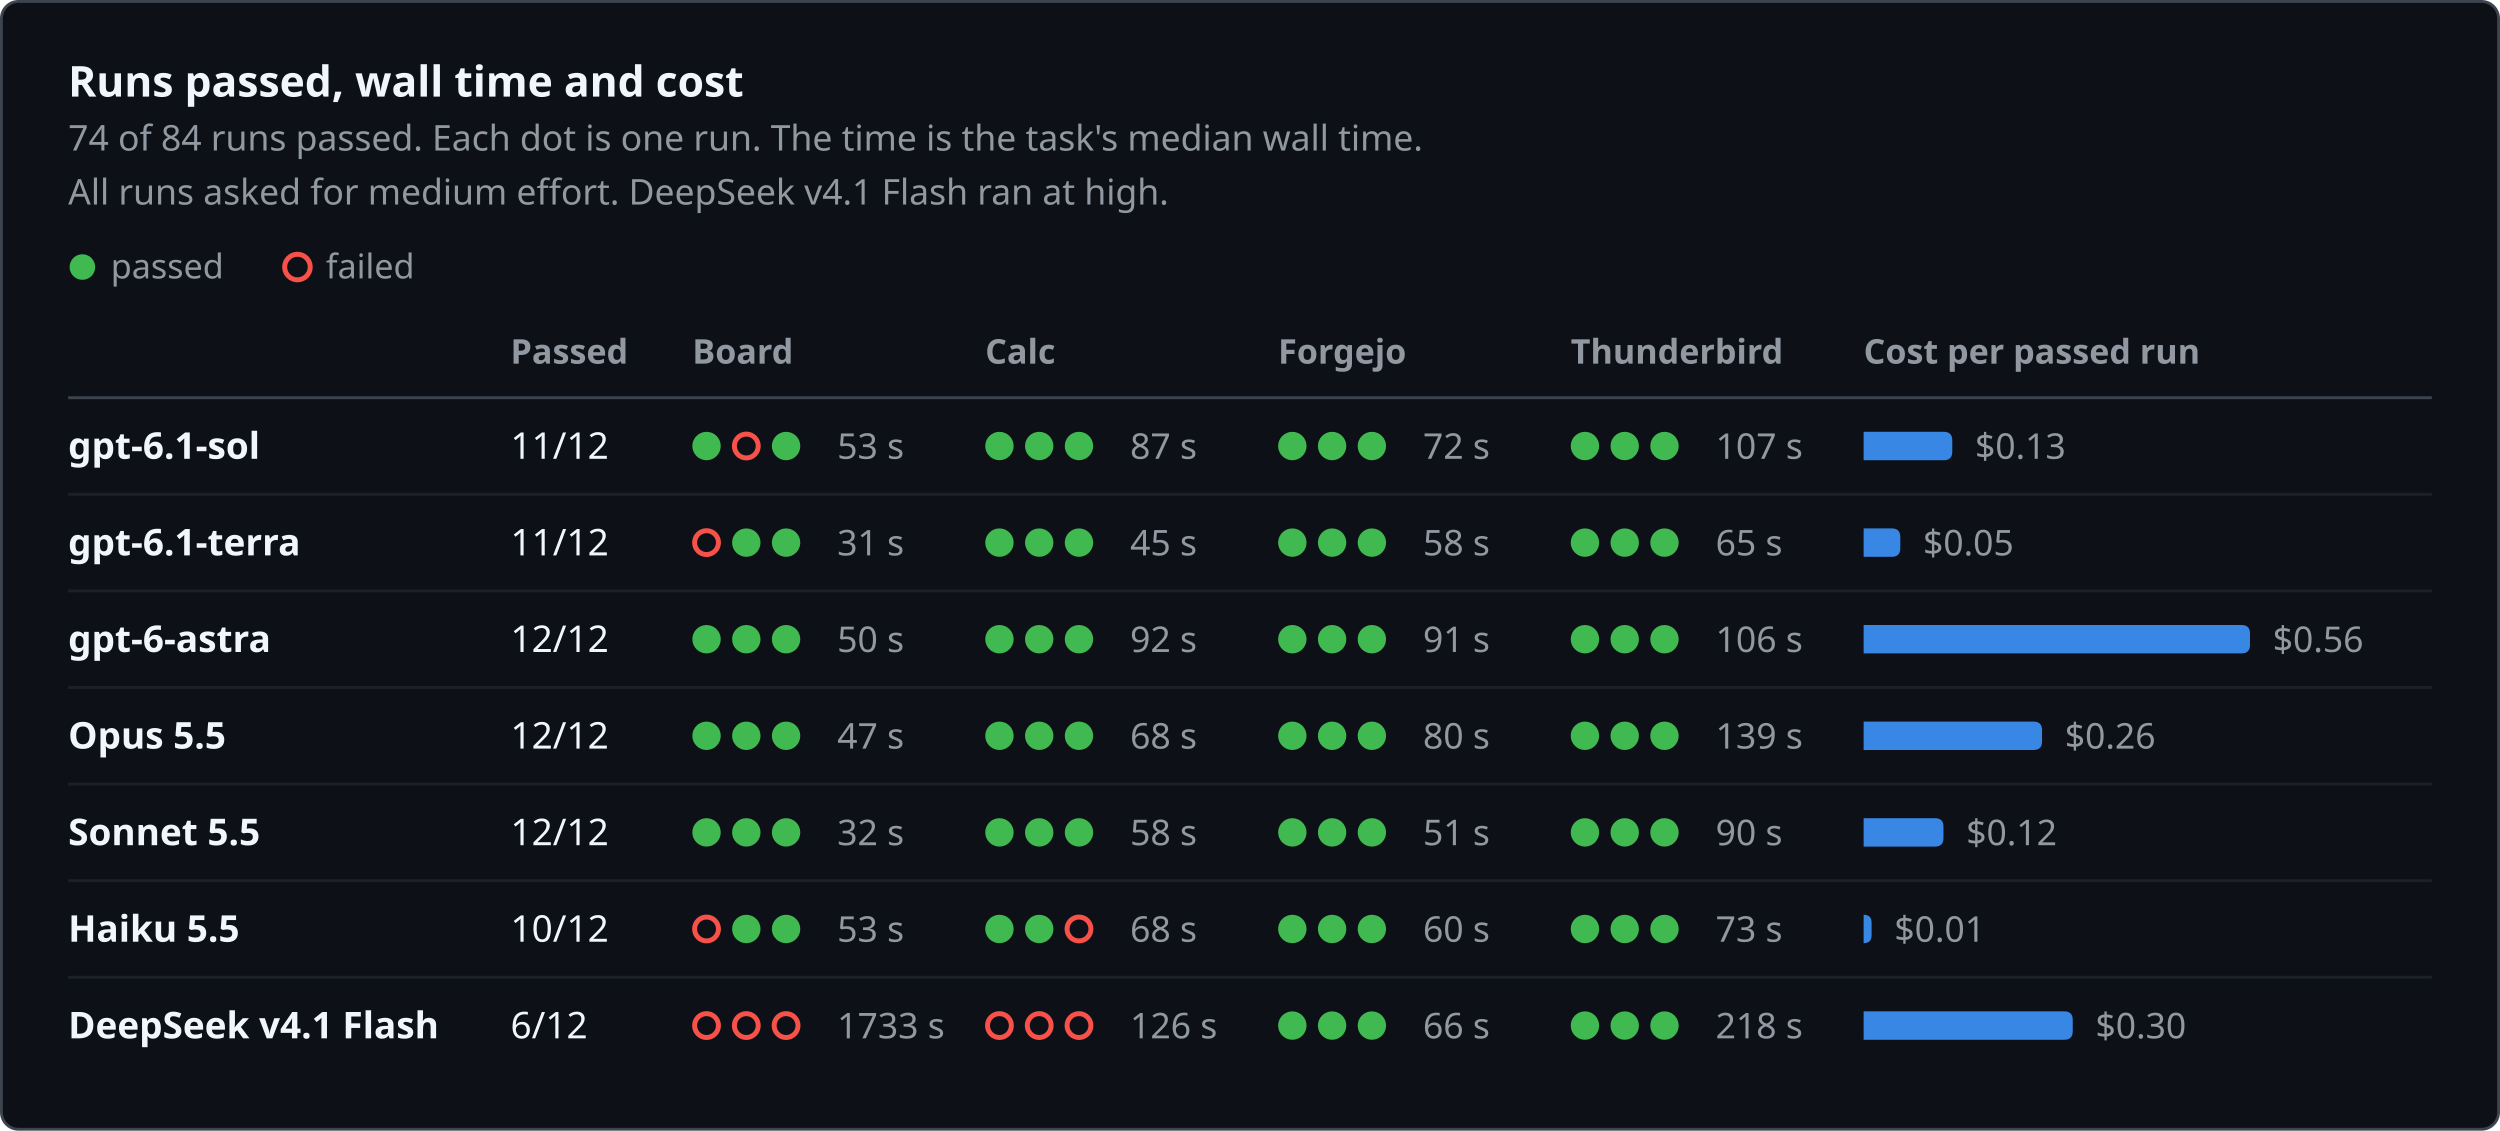
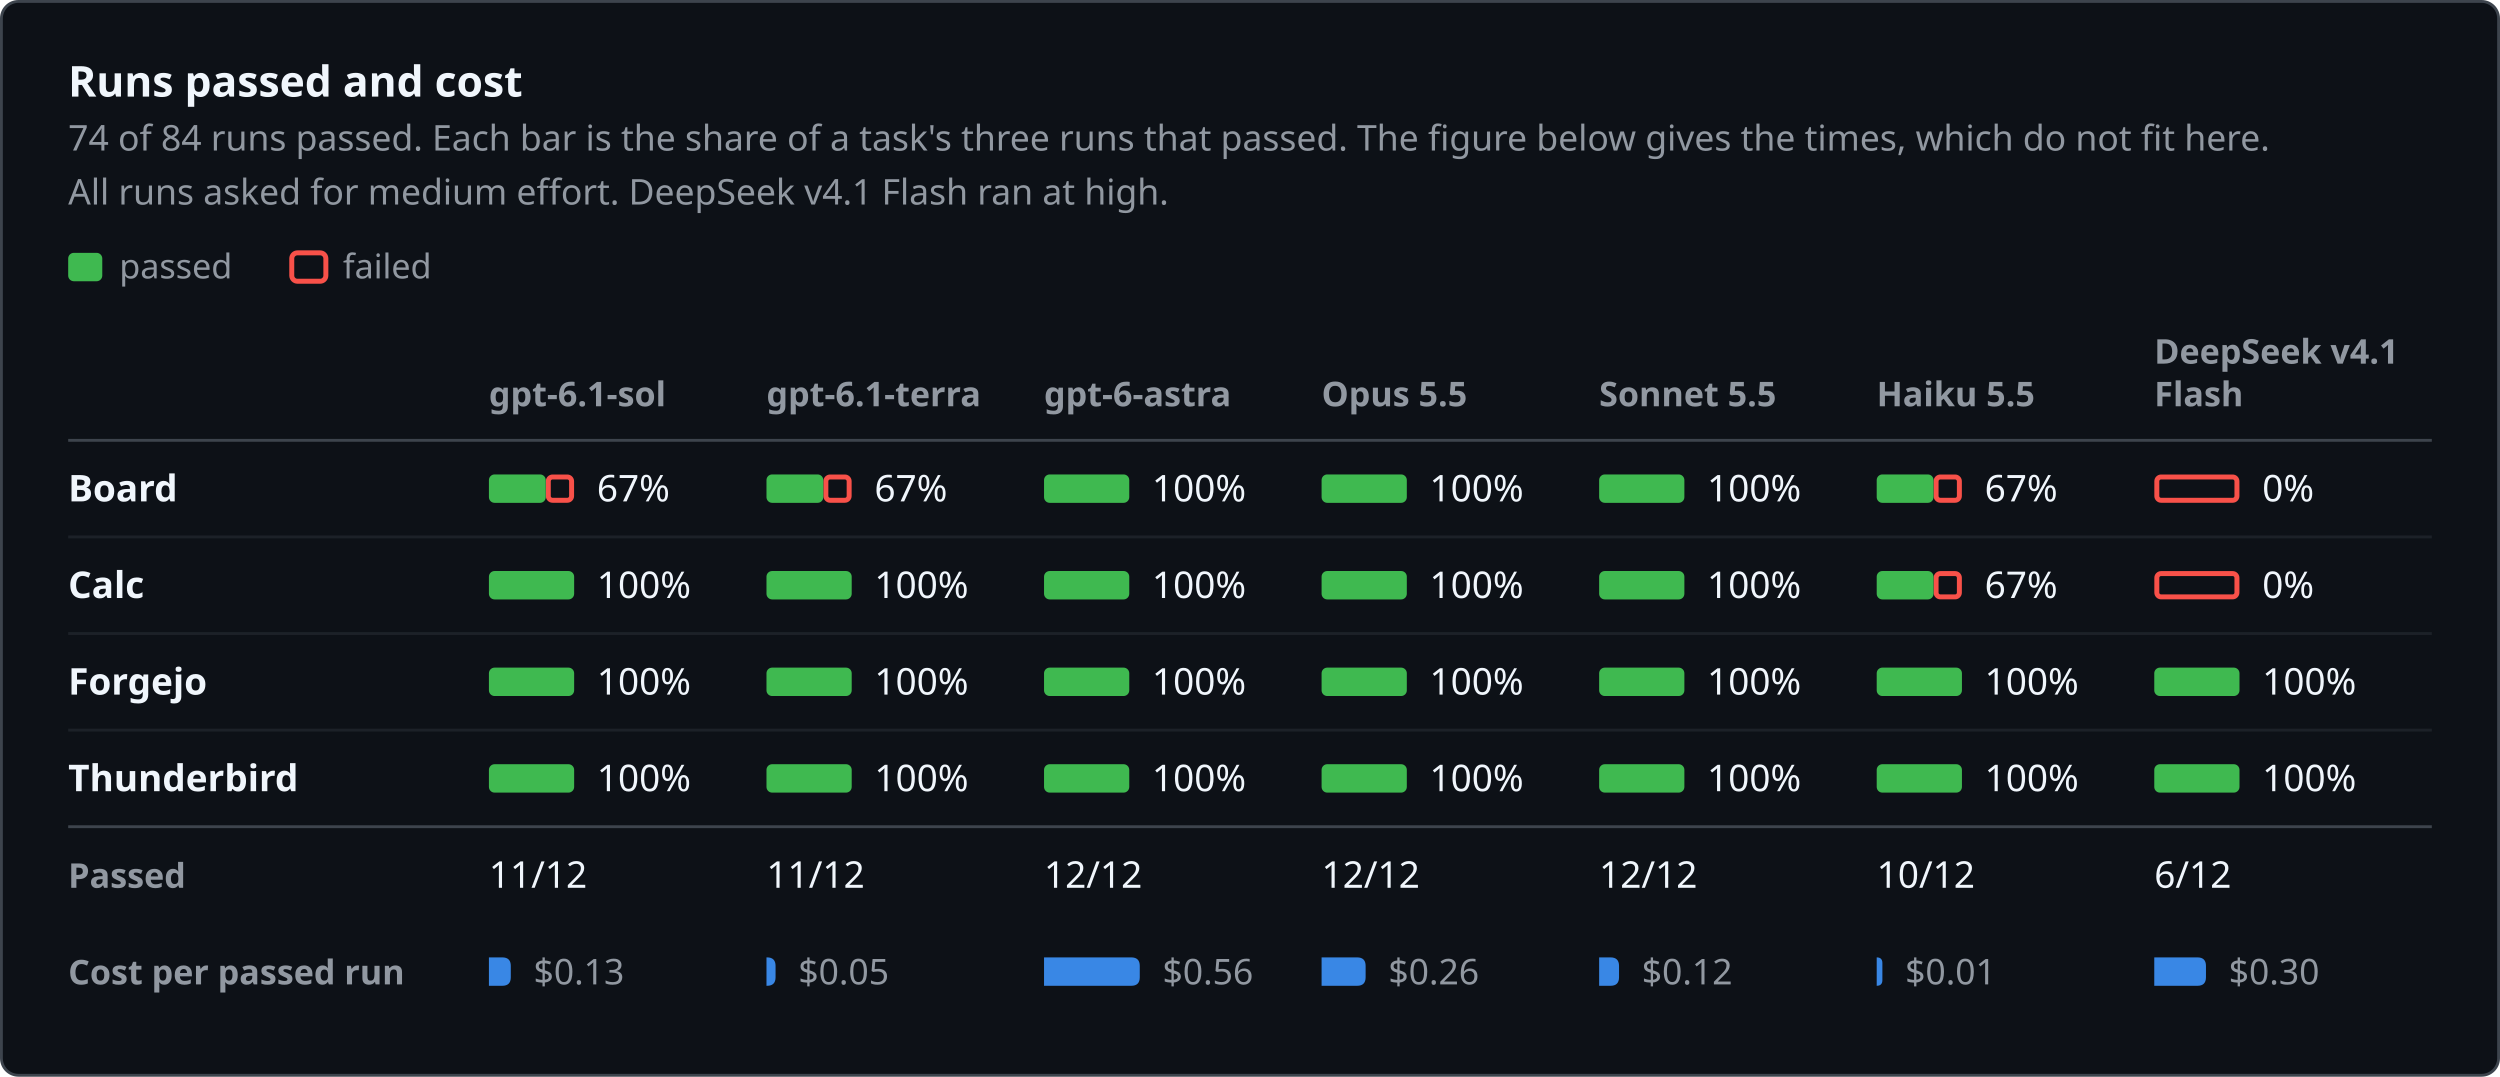
- <svg xmlns="http://www.w3.org/2000/svg" width="880" height="398" viewBox="0 0 880 398" role="img" aria-label="Runs passed, wall time and cost. 74 of 84 runs passed. A row per agent shows its runs of each task, their median wall time and the cost per passed run.">
+ <svg xmlns="http://www.w3.org/2000/svg" width="880" height="379" viewBox="0 0 880 379" role="img" aria-label="Runs passed and cost. 74 of 84 runs passed. A row per task shows the share of each agent's runs of it that passed, and the rows below each agent's runs passed and cost per passed run.">
  <style>text{font-family:-apple-system, BlinkMacSystemFont, "Segoe UI", "Noto Sans", Helvetica, Arial, sans-serif;font-variant-numeric:tabular-nums}.t{fill:#f0f6fc}.t2{fill:#9198a1}.m{fill:#7d8590}.bg{fill:#0d1117;stroke:#3d444d}.grid{stroke:#1c2128;stroke-width:1}.axis{stroke:#3d444d;stroke-width:1}.tools{fill:#3987e5}.out{fill:#454c56}.dot{fill:#d1d7e0;stroke:#0d1117;stroke-width:1.5}.miss{fill:#0d1117;stroke:#f85149;stroke-width:1.75}.pass{fill:#3fb950}.fail{fill:#0d1117;stroke:#f85149;stroke-width:1.75}.cut{stroke:#0d1117;stroke-width:2}.s0{fill:#3987e5}.s1{fill:#d95926}.s2{fill:#199e70}.s3{fill:#c98500}.s4{fill:#d55181}.s5{fill:#008300}.s6{fill:#9085e9}.s7{fill:#e66767}</style>
-   <rect x="0.5" y="0.5" width="879" height="397" rx="6" class="bg" />
-   <text x="24" y="34" class="t" font-size="15" font-weight="600">Runs passed, wall time and cost</text>
-   <text x="24" y="53" class="t2" font-size="12.5">74 of 84 runs passed. Each dot is one run. The time is the task's median wall time.</text>
+   <rect x="0.5" y="0.5" width="879" height="378" rx="6" class="bg" />
+   <text x="24" y="34" class="t" font-size="15" font-weight="600">Runs passed and cost</text>
+   <text x="24" y="53" class="t2" font-size="12.5">74 of 84 runs passed. Each bar is the share of a task's three runs that passed. The figure below gives the times, which do not fit here.</text>
  <text x="24" y="72" class="t2" font-size="12.5">All runs asked for medium effort. DeepSeek v4.1 Flash ran at high.</text>
-   <circle cx="29" cy="94" r="4.5" class="pass" />
-   <text x="39" y="98" class="t2" font-size="12">passed</text>
-   <circle cx="104.7" cy="94" r="4.5" class="fail" />
-   <text x="114.7" y="98" class="t2" font-size="12">failed</text>
-   <text x="179.7" y="128" class="t2" font-size="12" font-weight="600">Passed</text>
-   <text x="243.7" y="128" class="t2" font-size="12" font-weight="600">Board</text>
-   <text x="346.8" y="128" class="t2" font-size="12" font-weight="600">Calc</text>
-   <text x="449.9" y="128" class="t2" font-size="12" font-weight="600">Forgejo</text>
-   <text x="552.9" y="128" class="t2" font-size="12" font-weight="600">Thunderbird</text>
-   <text x="656" y="128" class="t2" font-size="12" font-weight="600">Cost per passed run</text>
-   <line x1="24" y1="140" x2="856" y2="140" class="axis" />
-   <text x="24" y="161.5" class="t" font-size="13" font-weight="600">gpt-6.1-sol</text>
-   <text x="179.7" y="161.5" class="t" font-size="13">11/12</text>
-   <circle cx="248.7" cy="157" r="5" class="pass" />
-   <circle cx="262.7" cy="157" r="4.2" class="fail" />
-   <circle cx="276.7" cy="157" r="5" class="pass" />
-   <text x="294.7" y="161.5" class="t2" font-size="12.5">53 s</text>
-   <circle cx="351.8" cy="157" r="5" class="pass" />
-   <circle cx="365.8" cy="157" r="5" class="pass" />
-   <circle cx="379.8" cy="157" r="5" class="pass" />
-   <text x="397.8" y="161.5" class="t2" font-size="12.5">87 s</text>
-   <circle cx="454.9" cy="157" r="5" class="pass" />
-   <circle cx="468.9" cy="157" r="5" class="pass" />
-   <circle cx="482.9" cy="157" r="5" class="pass" />
-   <text x="500.9" y="161.5" class="t2" font-size="12.5">72 s</text>
-   <circle cx="557.9" cy="157" r="5" class="pass" />
-   <circle cx="571.9" cy="157" r="5" class="pass" />
-   <circle cx="585.9" cy="157" r="5" class="pass" />
-   <text x="603.9" y="161.5" class="t2" font-size="12.5">107 s</text>
-   <path d="M656 152H684.2Q687.2 152 687.2 155V159Q687.2 162 684.2 162H656Z" class="tools" />
-   <text x="695.2" y="161.5" class="t2" font-size="12.5">$0.13</text>
-   <line x1="24" y1="174" x2="856" y2="174" class="grid" />
-   <text x="24" y="195.5" class="t" font-size="13" font-weight="600">gpt-6.1-terra</text>
-   <text x="179.7" y="195.5" class="t" font-size="13">11/12</text>
-   <circle cx="248.7" cy="191" r="4.2" class="fail" />
-   <circle cx="262.7" cy="191" r="5" class="pass" />
-   <circle cx="276.7" cy="191" r="5" class="pass" />
-   <text x="294.7" y="195.5" class="t2" font-size="12.5">31 s</text>
-   <circle cx="351.8" cy="191" r="5" class="pass" />
-   <circle cx="365.8" cy="191" r="5" class="pass" />
-   <circle cx="379.8" cy="191" r="5" class="pass" />
-   <text x="397.8" y="195.5" class="t2" font-size="12.5">45 s</text>
-   <circle cx="454.9" cy="191" r="5" class="pass" />
-   <circle cx="468.9" cy="191" r="5" class="pass" />
-   <circle cx="482.9" cy="191" r="5" class="pass" />
-   <text x="500.9" y="195.5" class="t2" font-size="12.5">58 s</text>
-   <circle cx="557.9" cy="191" r="5" class="pass" />
-   <circle cx="571.9" cy="191" r="5" class="pass" />
-   <circle cx="585.9" cy="191" r="5" class="pass" />
-   <text x="603.9" y="195.5" class="t2" font-size="12.5">65 s</text>
-   <path d="M656 186H665.9Q668.9 186 668.9 189V193Q668.9 196 665.9 196H656Z" class="tools" />
-   <text x="676.9" y="195.5" class="t2" font-size="12.5">$0.05</text>
-   <line x1="24" y1="208" x2="856" y2="208" class="grid" />
-   <text x="24" y="229.5" class="t" font-size="13" font-weight="600">gpt-6-astra</text>
-   <text x="179.7" y="229.5" class="t" font-size="13">12/12</text>
-   <circle cx="248.7" cy="225" r="5" class="pass" />
-   <circle cx="262.7" cy="225" r="5" class="pass" />
-   <circle cx="276.7" cy="225" r="5" class="pass" />
-   <text x="294.7" y="229.5" class="t2" font-size="12.5">50 s</text>
-   <circle cx="351.8" cy="225" r="5" class="pass" />
-   <circle cx="365.8" cy="225" r="5" class="pass" />
-   <circle cx="379.8" cy="225" r="5" class="pass" />
-   <text x="397.8" y="229.5" class="t2" font-size="12.5">92 s</text>
-   <circle cx="454.9" cy="225" r="5" class="pass" />
-   <circle cx="468.9" cy="225" r="5" class="pass" />
-   <circle cx="482.9" cy="225" r="5" class="pass" />
-   <text x="500.9" y="229.5" class="t2" font-size="12.5">91 s</text>
-   <circle cx="557.9" cy="225" r="5" class="pass" />
-   <circle cx="571.9" cy="225" r="5" class="pass" />
-   <circle cx="585.9" cy="225" r="5" class="pass" />
-   <text x="603.9" y="229.5" class="t2" font-size="12.5">106 s</text>
-   <path d="M656 220H789Q792 220 792 223V227Q792 230 789 230H656Z" class="tools" />
-   <text x="800" y="229.5" class="t2" font-size="12.5">$0.56</text>
-   <line x1="24" y1="242" x2="856" y2="242" class="grid" />
-   <text x="24" y="263.5" class="t" font-size="13" font-weight="600">Opus 5.5</text>
-   <text x="179.7" y="263.5" class="t" font-size="13">12/12</text>
-   <circle cx="248.7" cy="259" r="5" class="pass" />
-   <circle cx="262.7" cy="259" r="5" class="pass" />
-   <circle cx="276.7" cy="259" r="5" class="pass" />
-   <text x="294.7" y="263.5" class="t2" font-size="12.5">47 s</text>
-   <circle cx="351.8" cy="259" r="5" class="pass" />
-   <circle cx="365.8" cy="259" r="5" class="pass" />
-   <circle cx="379.8" cy="259" r="5" class="pass" />
-   <text x="397.8" y="263.5" class="t2" font-size="12.5">68 s</text>
-   <circle cx="454.9" cy="259" r="5" class="pass" />
-   <circle cx="468.9" cy="259" r="5" class="pass" />
-   <circle cx="482.9" cy="259" r="5" class="pass" />
-   <text x="500.9" y="263.5" class="t2" font-size="12.5">80 s</text>
-   <circle cx="557.9" cy="259" r="5" class="pass" />
-   <circle cx="571.9" cy="259" r="5" class="pass" />
-   <circle cx="585.9" cy="259" r="5" class="pass" />
-   <text x="603.9" y="263.5" class="t2" font-size="12.5">139 s</text>
-   <path d="M656 254H715.8Q718.8 254 718.8 257V261Q718.8 264 715.8 264H656Z" class="tools" />
-   <text x="726.8" y="263.5" class="t2" font-size="12.5">$0.26</text>
-   <line x1="24" y1="276" x2="856" y2="276" class="grid" />
-   <text x="24" y="297.5" class="t" font-size="13" font-weight="600">Sonnet 5.5</text>
-   <text x="179.7" y="297.5" class="t" font-size="13">12/12</text>
-   <circle cx="248.7" cy="293" r="5" class="pass" />
-   <circle cx="262.7" cy="293" r="5" class="pass" />
-   <circle cx="276.7" cy="293" r="5" class="pass" />
-   <text x="294.7" y="297.5" class="t2" font-size="12.5">32 s</text>
-   <circle cx="351.8" cy="293" r="5" class="pass" />
-   <circle cx="365.8" cy="293" r="5" class="pass" />
-   <circle cx="379.8" cy="293" r="5" class="pass" />
-   <text x="397.8" y="297.5" class="t2" font-size="12.5">58 s</text>
-   <circle cx="454.9" cy="293" r="5" class="pass" />
-   <circle cx="468.9" cy="293" r="5" class="pass" />
-   <circle cx="482.9" cy="293" r="5" class="pass" />
-   <text x="500.9" y="297.5" class="t2" font-size="12.5">51 s</text>
-   <circle cx="557.9" cy="293" r="5" class="pass" />
-   <circle cx="571.9" cy="293" r="5" class="pass" />
-   <circle cx="585.9" cy="293" r="5" class="pass" />
-   <text x="603.9" y="297.5" class="t2" font-size="12.5">90 s</text>
-   <path d="M656 288H681.1Q684.1 288 684.1 291V295Q684.1 298 681.1 298H656Z" class="tools" />
-   <text x="692.1" y="297.5" class="t2" font-size="12.5">$0.12</text>
-   <line x1="24" y1="310" x2="856" y2="310" class="grid" />
-   <text x="24" y="331.5" class="t" font-size="13" font-weight="600">Haiku 5.5</text>
-   <text x="179.7" y="331.5" class="t" font-size="13">10/12</text>
-   <circle cx="248.7" cy="327" r="4.2" class="fail" />
-   <circle cx="262.7" cy="327" r="5" class="pass" />
-   <circle cx="276.7" cy="327" r="5" class="pass" />
-   <text x="294.7" y="331.5" class="t2" font-size="12.5">53 s</text>
-   <circle cx="351.8" cy="327" r="5" class="pass" />
-   <circle cx="365.8" cy="327" r="5" class="pass" />
-   <circle cx="379.8" cy="327" r="4.2" class="fail" />
-   <text x="397.8" y="331.5" class="t2" font-size="12.5">68 s</text>
-   <circle cx="454.9" cy="327" r="5" class="pass" />
-   <circle cx="468.9" cy="327" r="5" class="pass" />
-   <circle cx="482.9" cy="327" r="5" class="pass" />
-   <text x="500.9" y="331.5" class="t2" font-size="12.5">60 s</text>
-   <circle cx="557.9" cy="327" r="5" class="pass" />
-   <circle cx="571.9" cy="327" r="5" class="pass" />
-   <circle cx="585.9" cy="327" r="5" class="pass" />
-   <text x="603.9" y="331.5" class="t2" font-size="12.5">73 s</text>
-   <path d="M656 322H656Q658.8 322 658.8 324.8V329.2Q658.8 332 656 332H656Z" class="tools" />
-   <text x="666.8" y="331.5" class="t2" font-size="12.5">$0.01</text>
-   <line x1="24" y1="344" x2="856" y2="344" class="grid" />
-   <text x="24" y="365.5" class="t" font-size="13" font-weight="600">DeepSeek v4.1 Flash</text>
-   <text x="179.7" y="365.5" class="t" font-size="13">6/12</text>
-   <circle cx="248.7" cy="361" r="4.2" class="fail" />
-   <circle cx="262.7" cy="361" r="4.2" class="fail" />
-   <circle cx="276.7" cy="361" r="4.2" class="fail" />
-   <text x="294.7" y="365.5" class="t2" font-size="12.5">1733 s</text>
-   <circle cx="351.8" cy="361" r="4.2" class="fail" />
-   <circle cx="365.8" cy="361" r="4.2" class="fail" />
-   <circle cx="379.8" cy="361" r="4.2" class="fail" />
-   <text x="397.8" y="365.5" class="t2" font-size="12.5">126 s</text>
-   <circle cx="454.9" cy="361" r="5" class="pass" />
-   <circle cx="468.9" cy="361" r="5" class="pass" />
-   <circle cx="482.9" cy="361" r="5" class="pass" />
-   <text x="500.9" y="365.5" class="t2" font-size="12.5">66 s</text>
-   <circle cx="557.9" cy="361" r="5" class="pass" />
-   <circle cx="571.9" cy="361" r="5" class="pass" />
-   <circle cx="585.9" cy="361" r="5" class="pass" />
-   <text x="603.9" y="365.5" class="t2" font-size="12.5">218 s</text>
-   <path d="M656 356H726.6Q729.6 356 729.6 359V363Q729.6 366 726.6 366H656Z" class="tools" />
-   <text x="737.6" y="365.5" class="t2" font-size="12.5">$0.30</text>
+   <rect x="24" y="89" width="12" height="10" class="pass" rx="2" />
+   <text x="42" y="98" class="t2" font-size="12">passed</text>
+   <rect x="102.7" y="89" width="12" height="10" class="fail" rx="2" />
+   <text x="120.7" y="98" class="t2" font-size="12">failed</text>
+   <text x="172.1" y="143" class="t2" font-size="12" font-weight="600">gpt-6.1-sol</text>
+   <text x="269.8" y="143" class="t2" font-size="12" font-weight="600">gpt-6.1-terra</text>
+   <text x="367.5" y="143" class="t2" font-size="12" font-weight="600">gpt-6-astra</text>
+   <text x="465.2" y="143" class="t2" font-size="12" font-weight="600">Opus 5.5</text>
+   <text x="562.9" y="143" class="t2" font-size="12" font-weight="600">Sonnet 5.5</text>
+   <text x="660.6" y="143" class="t2" font-size="12" font-weight="600">Haiku 5.5</text>
+   <text x="758.3" y="128" class="t2" font-size="12" font-weight="600">DeepSeek v4.1</text>
+   <text x="758.3" y="143" class="t2" font-size="12" font-weight="600">Flash</text>
+   <line x1="24" y1="155" x2="856" y2="155" class="axis" />
+   <text x="24" y="176.5" class="t" font-size="13" font-weight="600">Board</text>
+   <rect x="193" y="167.9" width="8.2" height="8.2" class="fail" rx="1.5" />
+   <rect x="172.1" y="167" width="20" height="10" class="pass" rx="2" />
+   <text x="210.1" y="176.5" class="t" font-size="13">67%</text>
+   <rect x="290.7" y="167.9" width="8.2" height="8.2" class="fail" rx="1.5" />
+   <rect x="269.8" y="167" width="20" height="10" class="pass" rx="2" />
+   <text x="307.8" y="176.5" class="t" font-size="13">67%</text>
+   <rect x="367.5" y="167" width="30" height="10" class="pass" rx="2" />
+   <text x="405.5" y="176.5" class="t" font-size="13">100%</text>
+   <rect x="465.2" y="167" width="30" height="10" class="pass" rx="2" />
+   <text x="503.2" y="176.5" class="t" font-size="13">100%</text>
+   <rect x="562.9" y="167" width="30" height="10" class="pass" rx="2" />
+   <text x="600.9" y="176.5" class="t" font-size="13">100%</text>
+   <rect x="681.5" y="167.9" width="8.2" height="8.2" class="fail" rx="1.5" />
+   <rect x="660.6" y="167" width="20" height="10" class="pass" rx="2" />
+   <text x="698.6" y="176.5" class="t" font-size="13">67%</text>
+   <rect x="759.2" y="167.9" width="28.2" height="8.2" class="fail" rx="1.5" />
+   <text x="796.3" y="176.5" class="t" font-size="13">0%</text>
+   <line x1="24" y1="189" x2="856" y2="189" class="grid" />
+   <text x="24" y="210.5" class="t" font-size="13" font-weight="600">Calc</text>
+   <rect x="172.1" y="201" width="30" height="10" class="pass" rx="2" />
+   <text x="210.1" y="210.5" class="t" font-size="13">100%</text>
+   <rect x="269.8" y="201" width="30" height="10" class="pass" rx="2" />
+   <text x="307.8" y="210.5" class="t" font-size="13">100%</text>
+   <rect x="367.5" y="201" width="30" height="10" class="pass" rx="2" />
+   <text x="405.5" y="210.5" class="t" font-size="13">100%</text>
+   <rect x="465.2" y="201" width="30" height="10" class="pass" rx="2" />
+   <text x="503.2" y="210.5" class="t" font-size="13">100%</text>
+   <rect x="562.9" y="201" width="30" height="10" class="pass" rx="2" />
+   <text x="600.9" y="210.5" class="t" font-size="13">100%</text>
+   <rect x="681.5" y="201.9" width="8.2" height="8.2" class="fail" rx="1.5" />
+   <rect x="660.6" y="201" width="20" height="10" class="pass" rx="2" />
+   <text x="698.6" y="210.5" class="t" font-size="13">67%</text>
+   <rect x="759.2" y="201.9" width="28.2" height="8.2" class="fail" rx="1.5" />
+   <text x="796.3" y="210.5" class="t" font-size="13">0%</text>
+   <line x1="24" y1="223" x2="856" y2="223" class="grid" />
+   <text x="24" y="244.5" class="t" font-size="13" font-weight="600">Forgejo</text>
+   <rect x="172.1" y="235" width="30" height="10" class="pass" rx="2" />
+   <text x="210.1" y="244.5" class="t" font-size="13">100%</text>
+   <rect x="269.8" y="235" width="30" height="10" class="pass" rx="2" />
+   <text x="307.8" y="244.5" class="t" font-size="13">100%</text>
+   <rect x="367.5" y="235" width="30" height="10" class="pass" rx="2" />
+   <text x="405.5" y="244.5" class="t" font-size="13">100%</text>
+   <rect x="465.2" y="235" width="30" height="10" class="pass" rx="2" />
+   <text x="503.2" y="244.5" class="t" font-size="13">100%</text>
+   <rect x="562.9" y="235" width="30" height="10" class="pass" rx="2" />
+   <text x="600.9" y="244.5" class="t" font-size="13">100%</text>
+   <rect x="660.6" y="235" width="30" height="10" class="pass" rx="2" />
+   <text x="698.6" y="244.5" class="t" font-size="13">100%</text>
+   <rect x="758.3" y="235" width="30" height="10" class="pass" rx="2" />
+   <text x="796.3" y="244.5" class="t" font-size="13">100%</text>
+   <line x1="24" y1="257" x2="856" y2="257" class="grid" />
+   <text x="24" y="278.5" class="t" font-size="13" font-weight="600">Thunderbird</text>
+   <rect x="172.1" y="269" width="30" height="10" class="pass" rx="2" />
+   <text x="210.1" y="278.5" class="t" font-size="13">100%</text>
+   <rect x="269.8" y="269" width="30" height="10" class="pass" rx="2" />
+   <text x="307.8" y="278.5" class="t" font-size="13">100%</text>
+   <rect x="367.5" y="269" width="30" height="10" class="pass" rx="2" />
+   <text x="405.5" y="278.5" class="t" font-size="13">100%</text>
+   <rect x="465.2" y="269" width="30" height="10" class="pass" rx="2" />
+   <text x="503.2" y="278.5" class="t" font-size="13">100%</text>
+   <rect x="562.9" y="269" width="30" height="10" class="pass" rx="2" />
+   <text x="600.9" y="278.5" class="t" font-size="13">100%</text>
+   <rect x="660.6" y="269" width="30" height="10" class="pass" rx="2" />
+   <text x="698.6" y="278.5" class="t" font-size="13">100%</text>
+   <rect x="758.3" y="269" width="30" height="10" class="pass" rx="2" />
+   <text x="796.3" y="278.5" class="t" font-size="13">100%</text>
+   <line x1="24" y1="291" x2="856" y2="291" class="axis" />
+   <text x="24" y="312.5" class="t2" font-size="12" font-weight="600">Passed</text>
+   <text x="172.1" y="312.5" class="t" font-size="13">11/12</text>
+   <text x="269.8" y="312.5" class="t" font-size="13">11/12</text>
+   <text x="367.5" y="312.5" class="t" font-size="13">12/12</text>
+   <text x="465.2" y="312.5" class="t" font-size="13">12/12</text>
+   <text x="562.9" y="312.5" class="t" font-size="13">12/12</text>
+   <text x="660.6" y="312.5" class="t" font-size="13">10/12</text>
+   <text x="758.3" y="312.5" class="t" font-size="13">6/12</text>
+   <text x="24" y="346.5" class="t2" font-size="12" font-weight="600">Cost per passed run</text>
+   <path d="M172.1 337H176.8Q179.8 337 179.8 340V344Q179.8 347 176.8 347H172.1Z" class="tools" />
+   <text x="187.8" y="346.5" class="t2" font-size="12.5">$0.13</text>
+   <path d="M269.8 337H270Q273 337 273 340V344Q273 347 270 347H269.8Z" class="tools" />
+   <text x="281" y="346.5" class="t2" font-size="12.5">$0.05</text>
+   <path d="M367.5 337H398.2Q401.2 337 401.2 340V344Q401.2 347 398.2 347H367.5Z" class="tools" />
+   <text x="409.2" y="346.5" class="t2" font-size="12.5">$0.56</text>
+   <path d="M465.2 337H477.7Q480.7 337 480.7 340V344Q480.7 347 477.7 347H465.2Z" class="tools" />
+   <text x="488.7" y="346.5" class="t2" font-size="12.5">$0.26</text>
+   <path d="M562.9 337H566.9Q569.9 337 569.9 340V344Q569.9 347 566.9 347H562.9Z" class="tools" />
+   <text x="577.9" y="346.5" class="t2" font-size="12.5">$0.12</text>
+   <path d="M660.6 337H660.6Q662.6 337 662.6 339V345Q662.6 347 660.6 347H660.6Z" class="tools" />
+   <text x="670.6" y="346.5" class="t2" font-size="12.5">$0.01</text>
+   <path d="M758.3 337H773.5Q776.5 337 776.5 340V344Q776.5 347 773.5 347H758.3Z" class="tools" />
+   <text x="784.5" y="346.5" class="t2" font-size="12.5">$0.30</text>
</svg>
